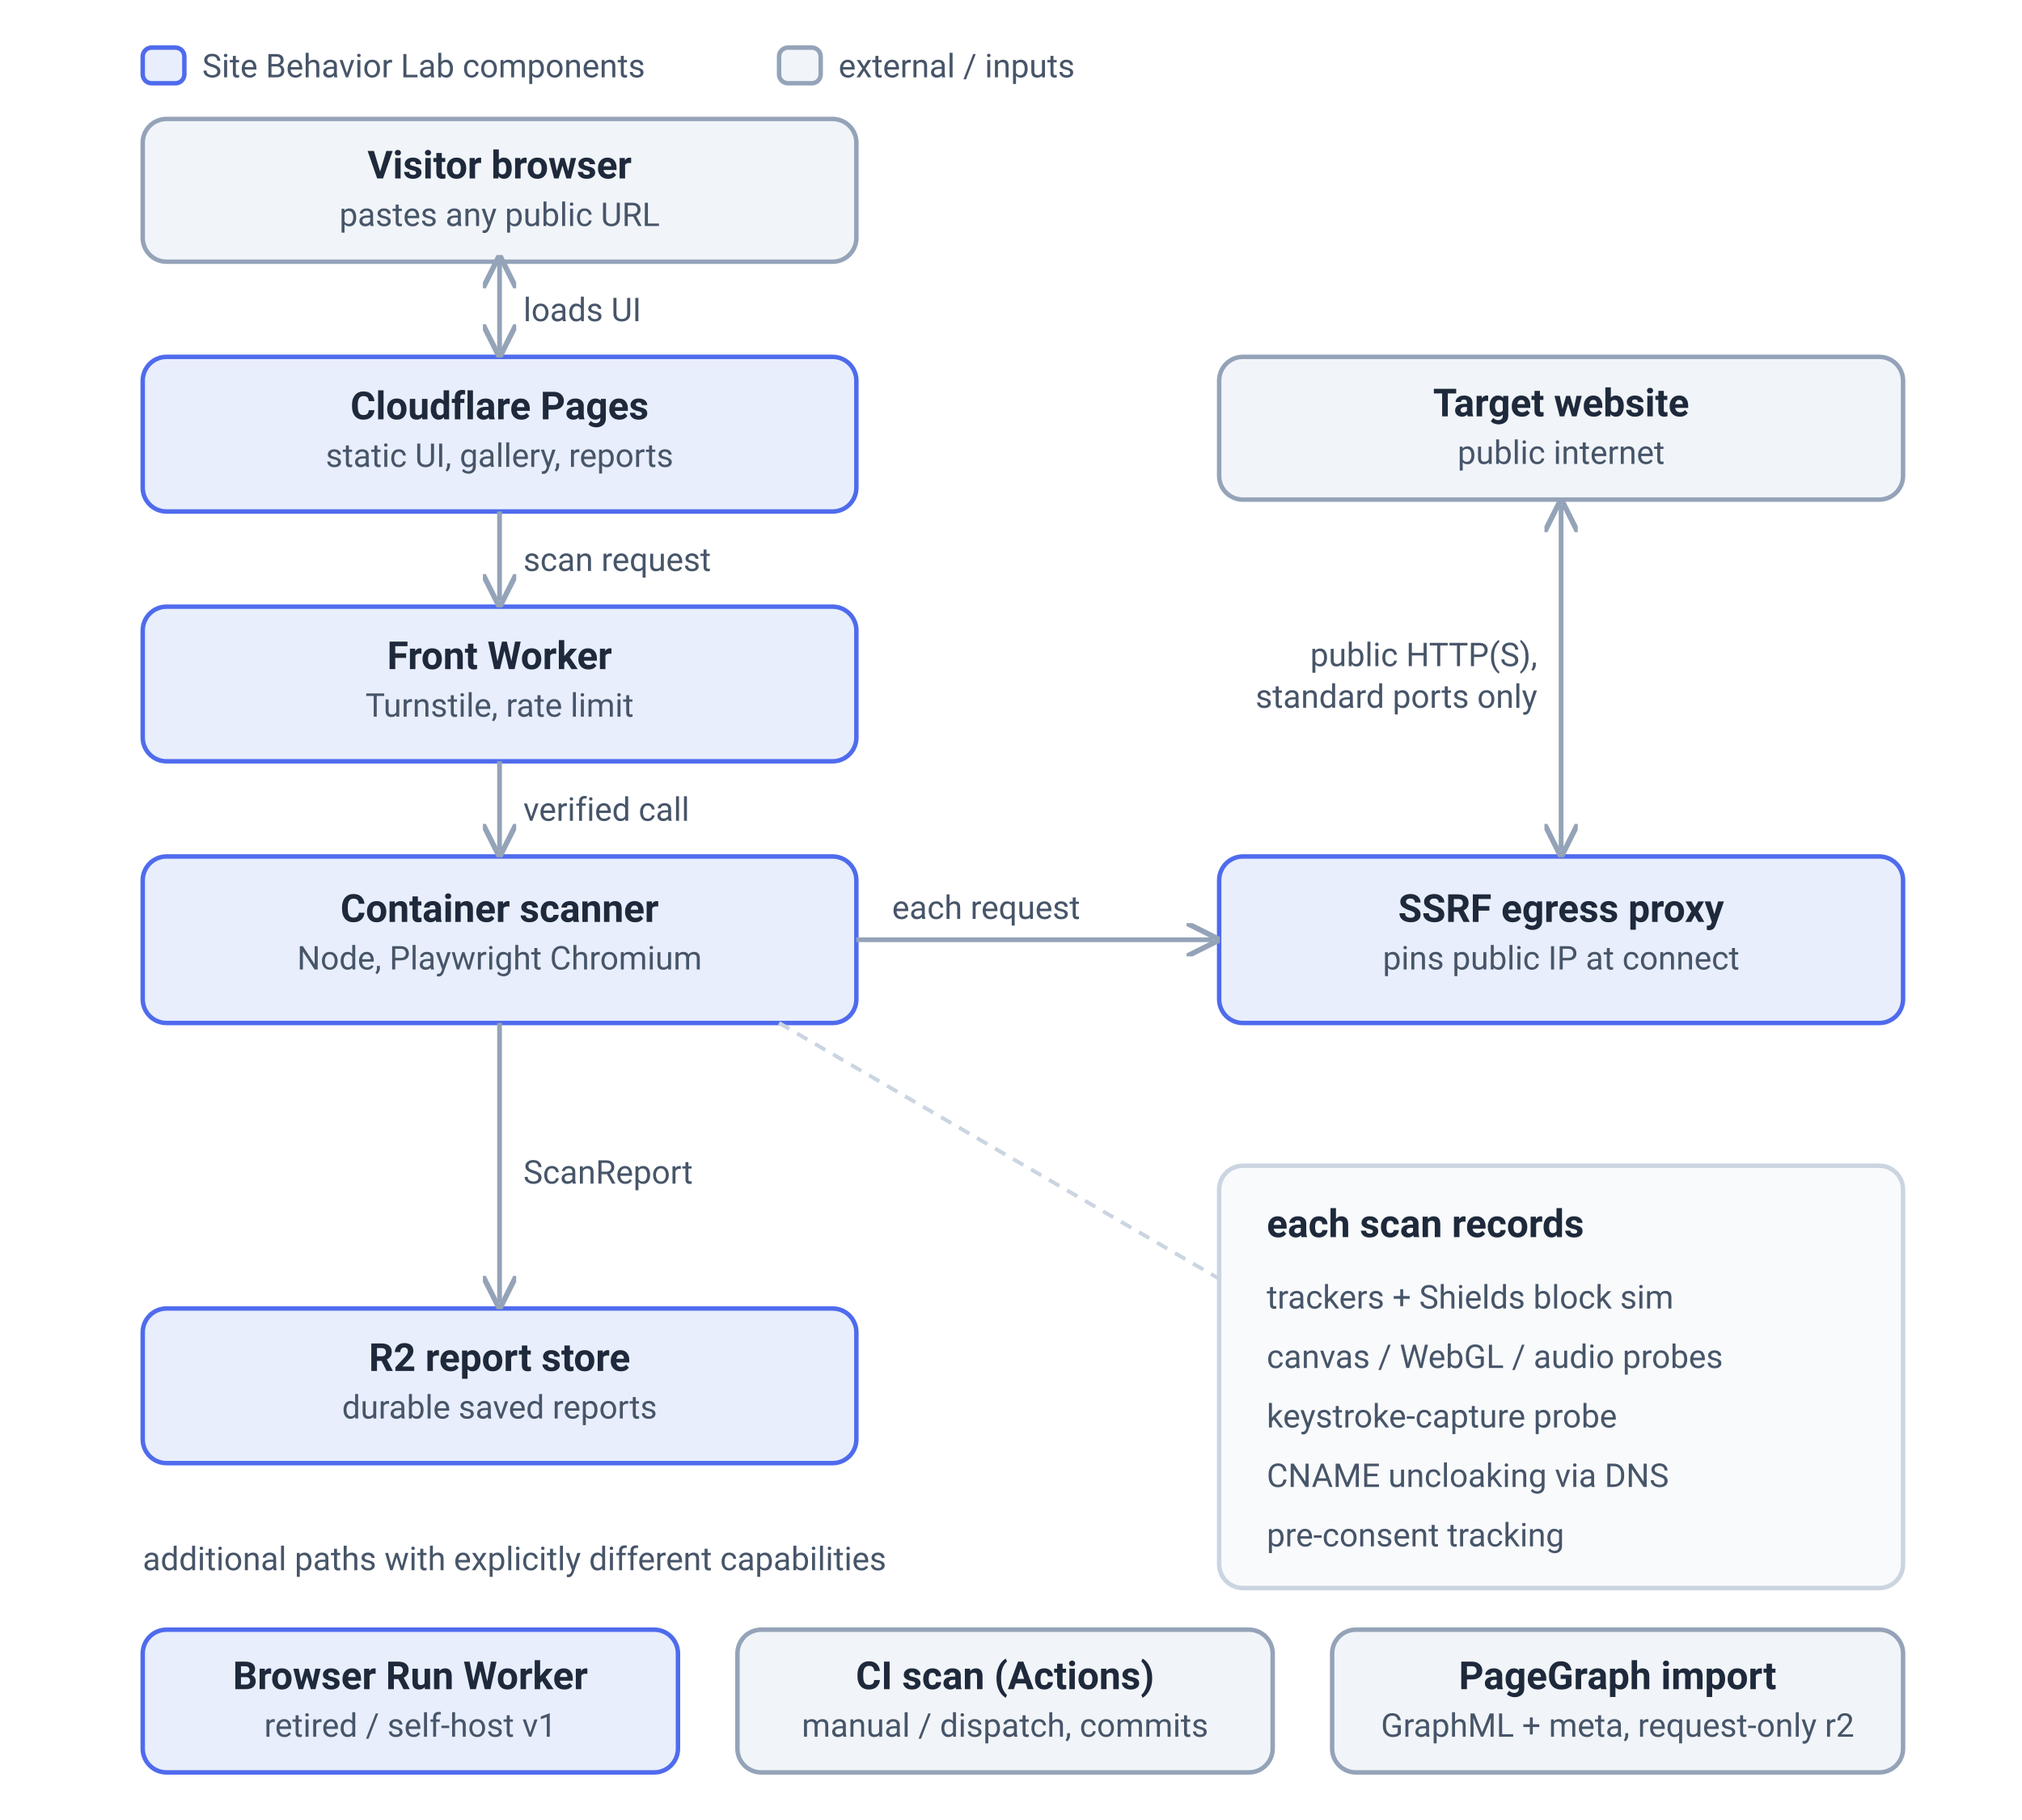
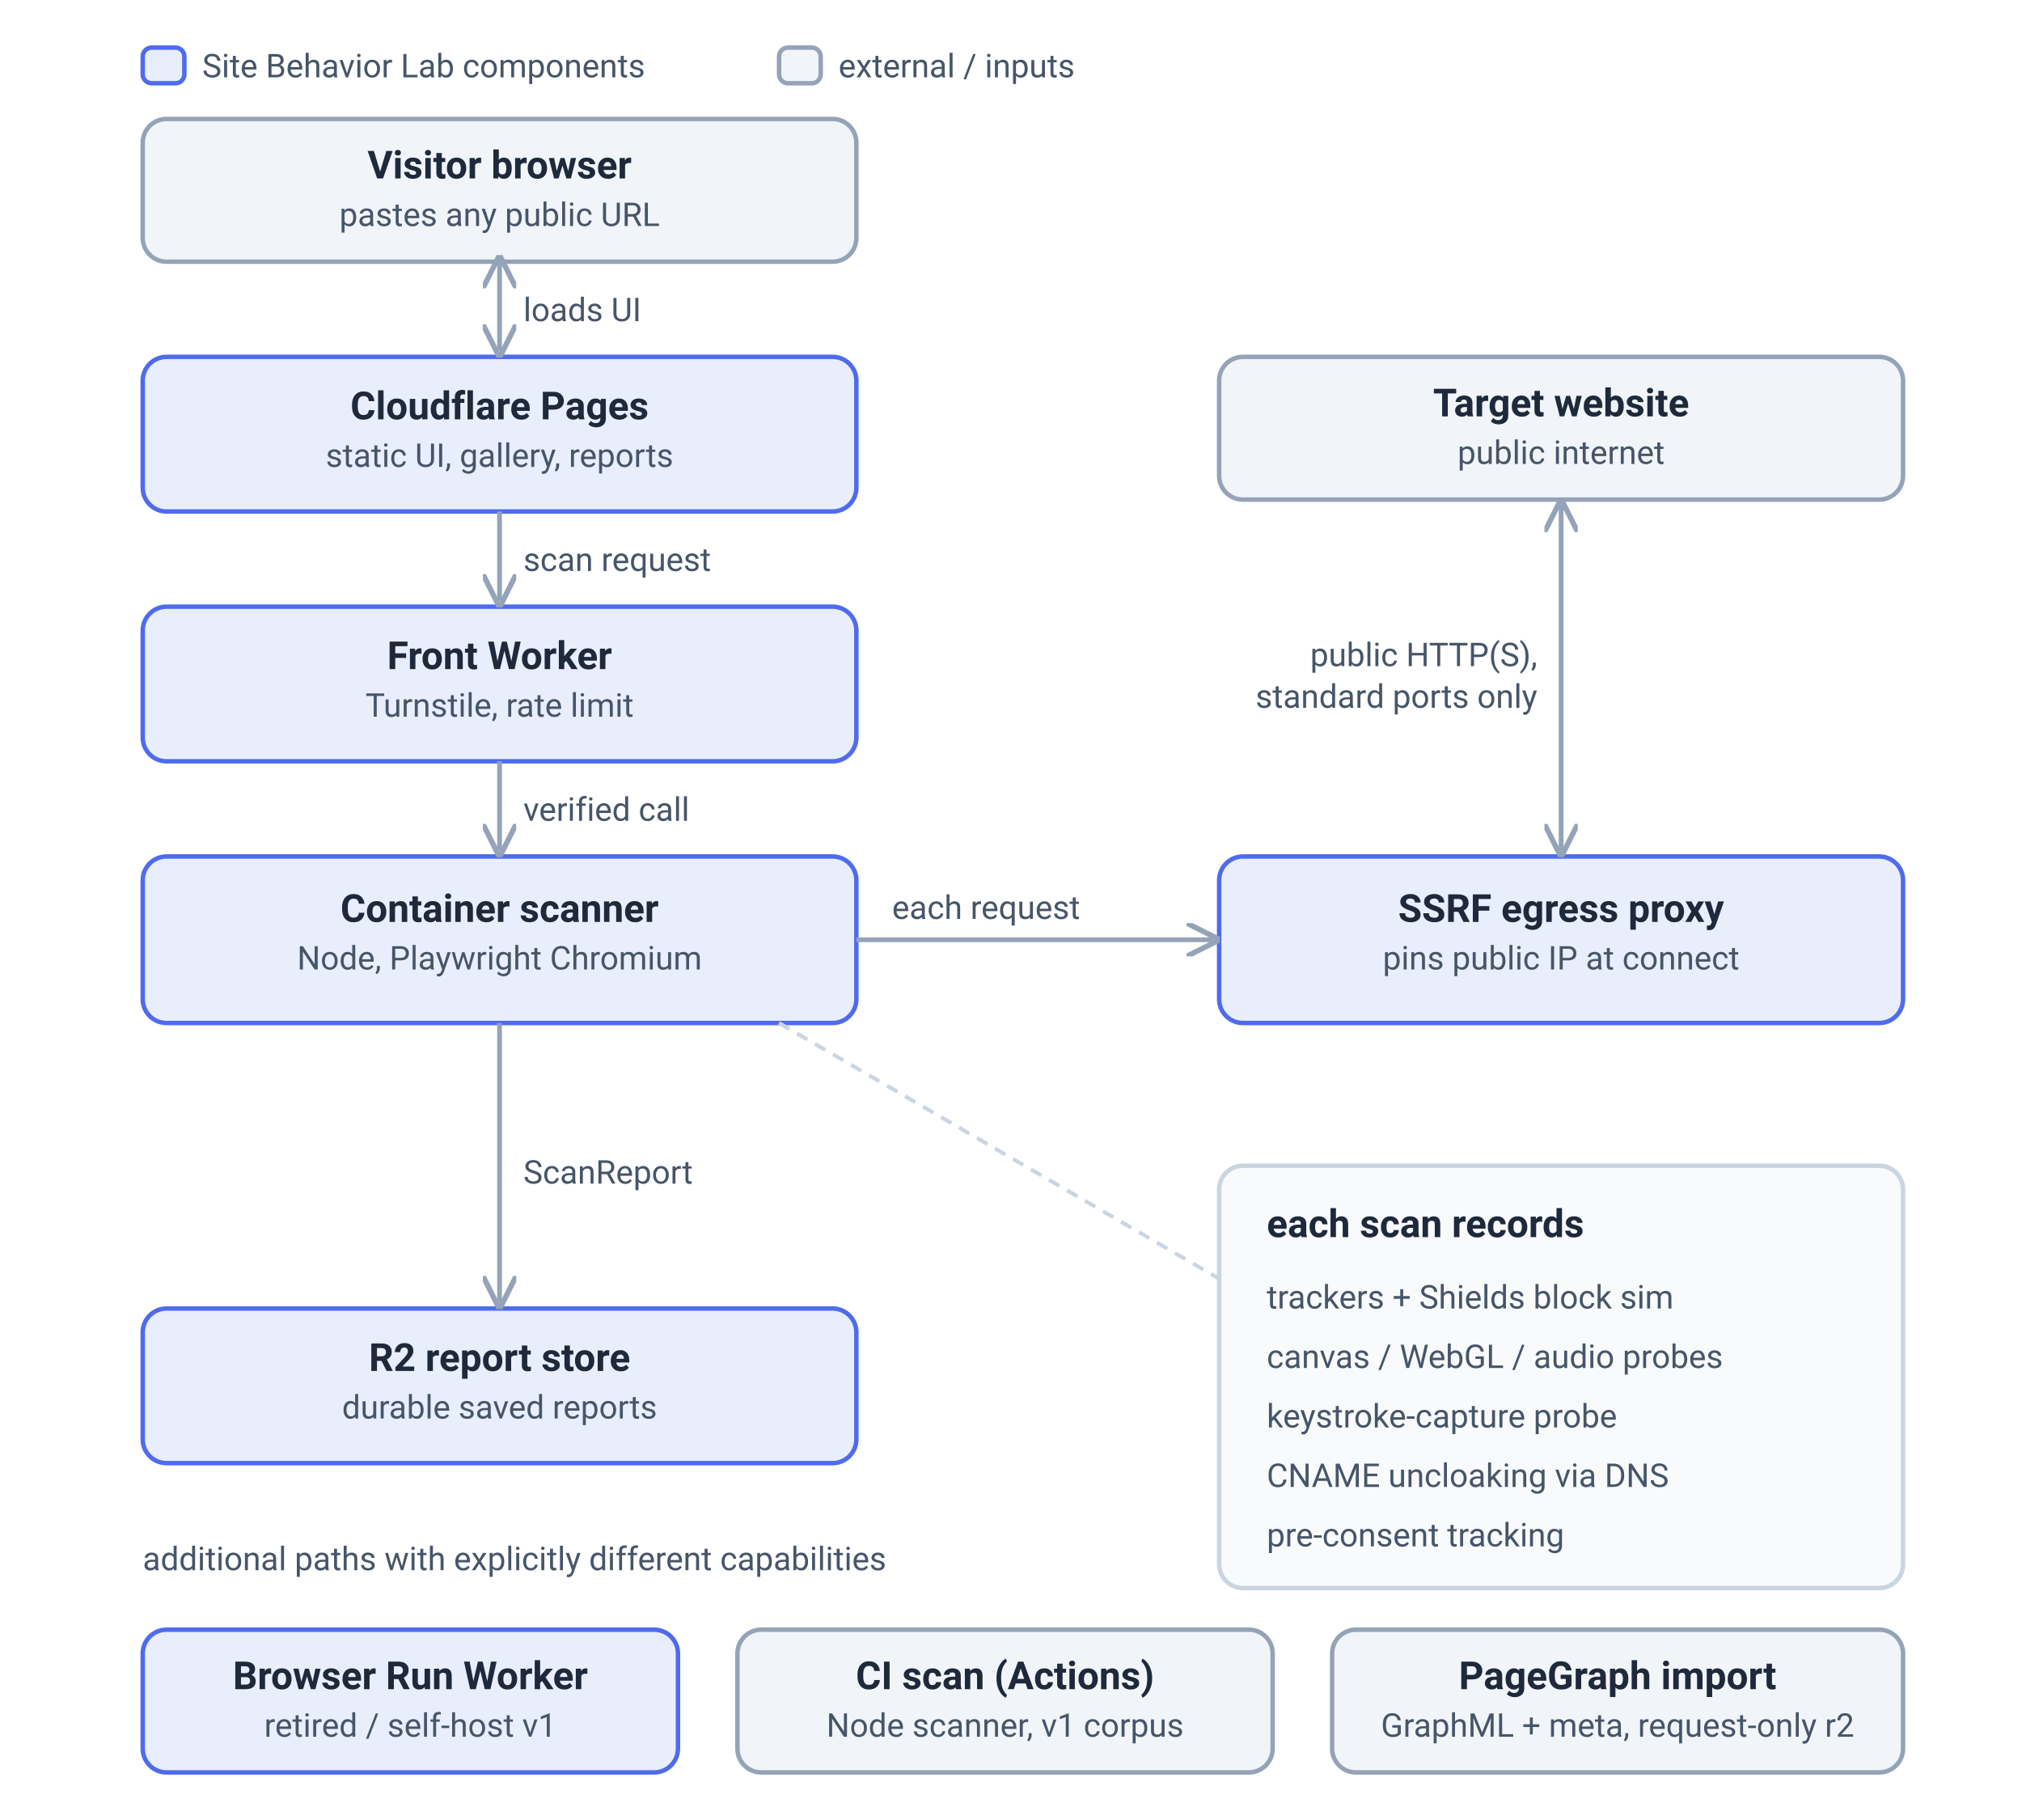
<svg xmlns="http://www.w3.org/2000/svg" width="680" viewBox="0 0 680 612" role="img">
  <style>
  text { font-family: -apple-system, BlinkMacSystemFont, "Segoe UI", Roboto, Helvetica, Arial, sans-serif; }
  .th { font-size: 13px; font-weight: 600; fill: #1e293b; }
  .ts { font-size: 11px; fill: #475569; }
  .c-blue rect, rect.c-blue { fill: #e8eefc; stroke: #4f6bed; stroke-width: 1.5; }
  .c-gray rect, rect.c-gray { fill: #f1f5f9; stroke: #94a3b8; stroke-width: 1.5; }
  rect.box { fill: #f8fafc; stroke: #cbd5e1; stroke-width: 1.5; }
  .leader { stroke: #cbd5e1; stroke-width: 1.3; stroke-dasharray: 4 3; fill: none; }
</style>
  <defs>
    <marker id="ah" viewBox="0 0 10 10" refX="8" refY="5" markerWidth="7" markerHeight="7" orient="auto-start-reverse">
      <path d="M0,0 L10,5 L0,10" fill="none" stroke="#94a3b8" stroke-width="1.6" />
    </marker>
  </defs>
  <rect x="0" y="0" width="680" height="612" fill="#ffffff" />
  <rect class="c-blue" x="48" y="16" width="14" height="12" rx="3" />
  <text class="ts" x="68" y="26">Site Behavior Lab components</text>
  <rect class="c-gray" x="262" y="16" width="14" height="12" rx="3" />
  <text class="ts" x="282" y="26">external / inputs</text>
  <g class="c-gray">
    <rect x="48" y="40" width="240" height="48" rx="8" />
    <text class="th" x="168" y="60" text-anchor="middle">Visitor browser</text>
    <text class="ts" x="168" y="76" text-anchor="middle">pastes any public URL</text>
  </g>
  <g class="c-blue">
    <rect x="48" y="120" width="240" height="52" rx="8" />
    <text class="th" x="168" y="141" text-anchor="middle">Cloudflare Pages</text>
    <text class="ts" x="168" y="157" text-anchor="middle">static UI, gallery, reports</text>
  </g>
  <g class="c-blue">
    <rect x="48" y="204" width="240" height="52" rx="8" />
    <text class="th" x="168" y="225" text-anchor="middle">Front Worker</text>
    <text class="ts" x="168" y="241" text-anchor="middle">Turnstile, rate limit</text>
  </g>
  <g class="c-blue">
    <rect x="48" y="288" width="240" height="56" rx="8" />
    <text class="th" x="168" y="310" text-anchor="middle">Container scanner</text>
    <text class="ts" x="168" y="326" text-anchor="middle">Node, Playwright Chromium</text>
  </g>
  <g class="c-blue">
    <rect x="48" y="440" width="240" height="52" rx="8" />
    <text class="th" x="168" y="461" text-anchor="middle">R2 report store</text>
    <text class="ts" x="168" y="477" text-anchor="middle">durable saved reports</text>
  </g>
  <g class="c-gray">
    <rect x="410" y="120" width="230" height="48" rx="8" />
    <text class="th" x="525" y="140" text-anchor="middle">Target website</text>
    <text class="ts" x="525" y="156" text-anchor="middle">public internet</text>
  </g>
  <g class="c-blue">
    <rect x="410" y="288" width="230" height="56" rx="8" />
    <text class="th" x="525" y="310" text-anchor="middle">SSRF egress proxy</text>
    <text class="ts" x="525" y="326" text-anchor="middle">pins public IP at connect</text>
  </g>
  <rect class="box" x="410" y="392" width="230" height="142" rx="8" />
  <text class="th" x="426" y="416">each scan records</text>
  <text class="ts" x="426" y="440">trackers + Shields block sim</text>
  <text class="ts" x="426" y="460">canvas / WebGL / audio probes</text>
  <text class="ts" x="426" y="480">keystroke-capture probe</text>
  <text class="ts" x="426" y="500">CNAME uncloaking via DNS</text>
  <text class="ts" x="426" y="520">pre-consent tracking</text>
  <text class="ts" x="48" y="528">additional paths with explicitly different capabilities</text>
  <g class="c-blue">
    <rect x="48" y="548" width="180" height="48" rx="8" />
    <text class="th" x="138" y="568" text-anchor="middle">Browser Run Worker</text>
    <text class="ts" x="138" y="584" text-anchor="middle">retired / self-host v1</text>
  </g>
  <g class="c-gray">
    <rect x="248" y="548" width="180" height="48" rx="8" />
    <text class="th" x="338" y="568" text-anchor="middle">CI scan (Actions)</text>
-     <text class="ts" x="338" y="584" text-anchor="middle">manual / dispatch, commits</text>
+     <text class="ts" x="338" y="584" text-anchor="middle">Node scanner, v1 corpus</text>
  </g>
  <g class="c-gray">
    <rect x="448" y="548" width="192" height="48" rx="8" />
    <text class="th" x="544" y="568" text-anchor="middle">PageGraph import</text>
    <text class="ts" x="544" y="584" text-anchor="middle">GraphML + meta, request-only r2</text>
  </g>
  <line x1="168" y1="88" x2="168" y2="118" stroke="#94a3b8" stroke-width="1.6" marker-start="url(#ah)" marker-end="url(#ah)" />
  <text class="ts" x="176" y="108">loads UI</text>
  <line x1="168" y1="172" x2="168" y2="202" stroke="#94a3b8" stroke-width="1.6" marker-end="url(#ah)" />
  <text class="ts" x="176" y="192">scan request</text>
  <line x1="168" y1="256" x2="168" y2="286" stroke="#94a3b8" stroke-width="1.6" marker-end="url(#ah)" />
  <text class="ts" x="176" y="276">verified call</text>
  <line x1="168" y1="344" x2="168" y2="438" stroke="#94a3b8" stroke-width="1.6" marker-end="url(#ah)" />
  <text class="ts" x="176" y="398">ScanReport</text>
  <line x1="288" y1="316" x2="408" y2="316" stroke="#94a3b8" stroke-width="1.6" marker-end="url(#ah)" />
  <text class="ts" x="300" y="309">each request</text>
  <line x1="525" y1="286" x2="525" y2="170" stroke="#94a3b8" stroke-width="1.6" marker-start="url(#ah)" marker-end="url(#ah)" />
  <text class="ts" x="517" y="224" text-anchor="end">public HTTP(S),</text>
  <text class="ts" x="517" y="238" text-anchor="end">standard ports only</text>
  <line class="leader" x1="262" y1="344" x2="410" y2="430" />
</svg>
